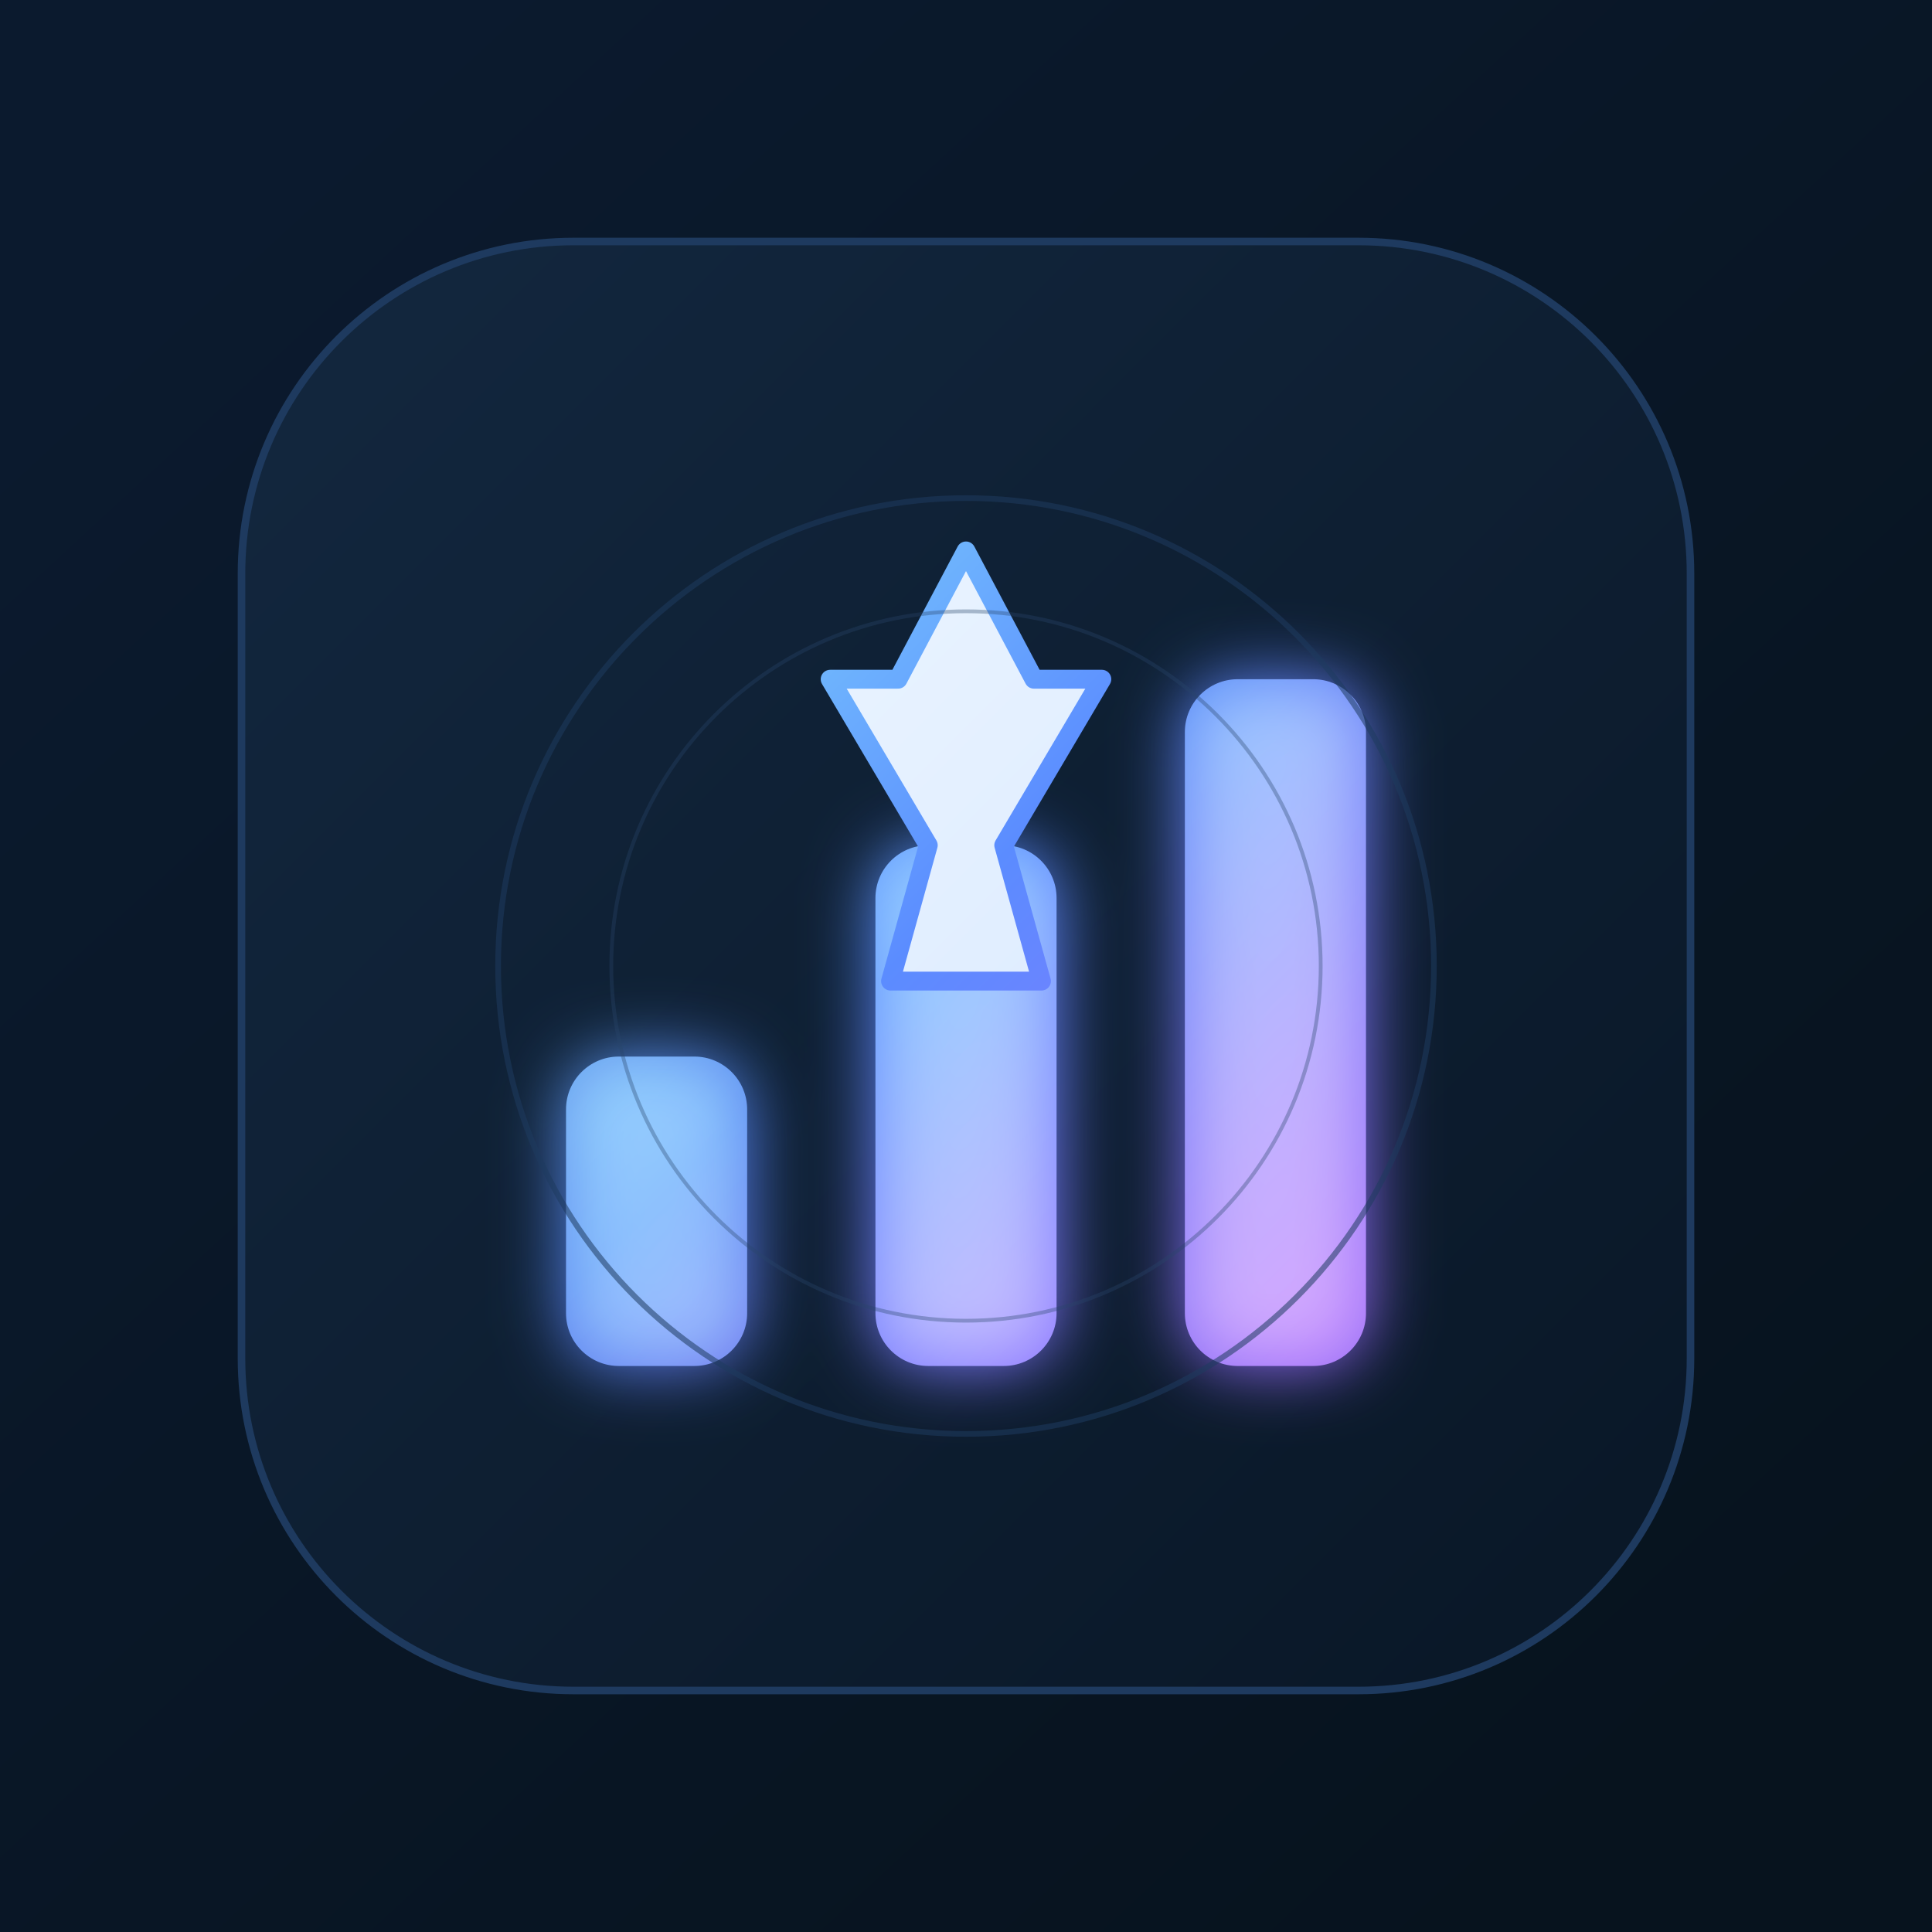
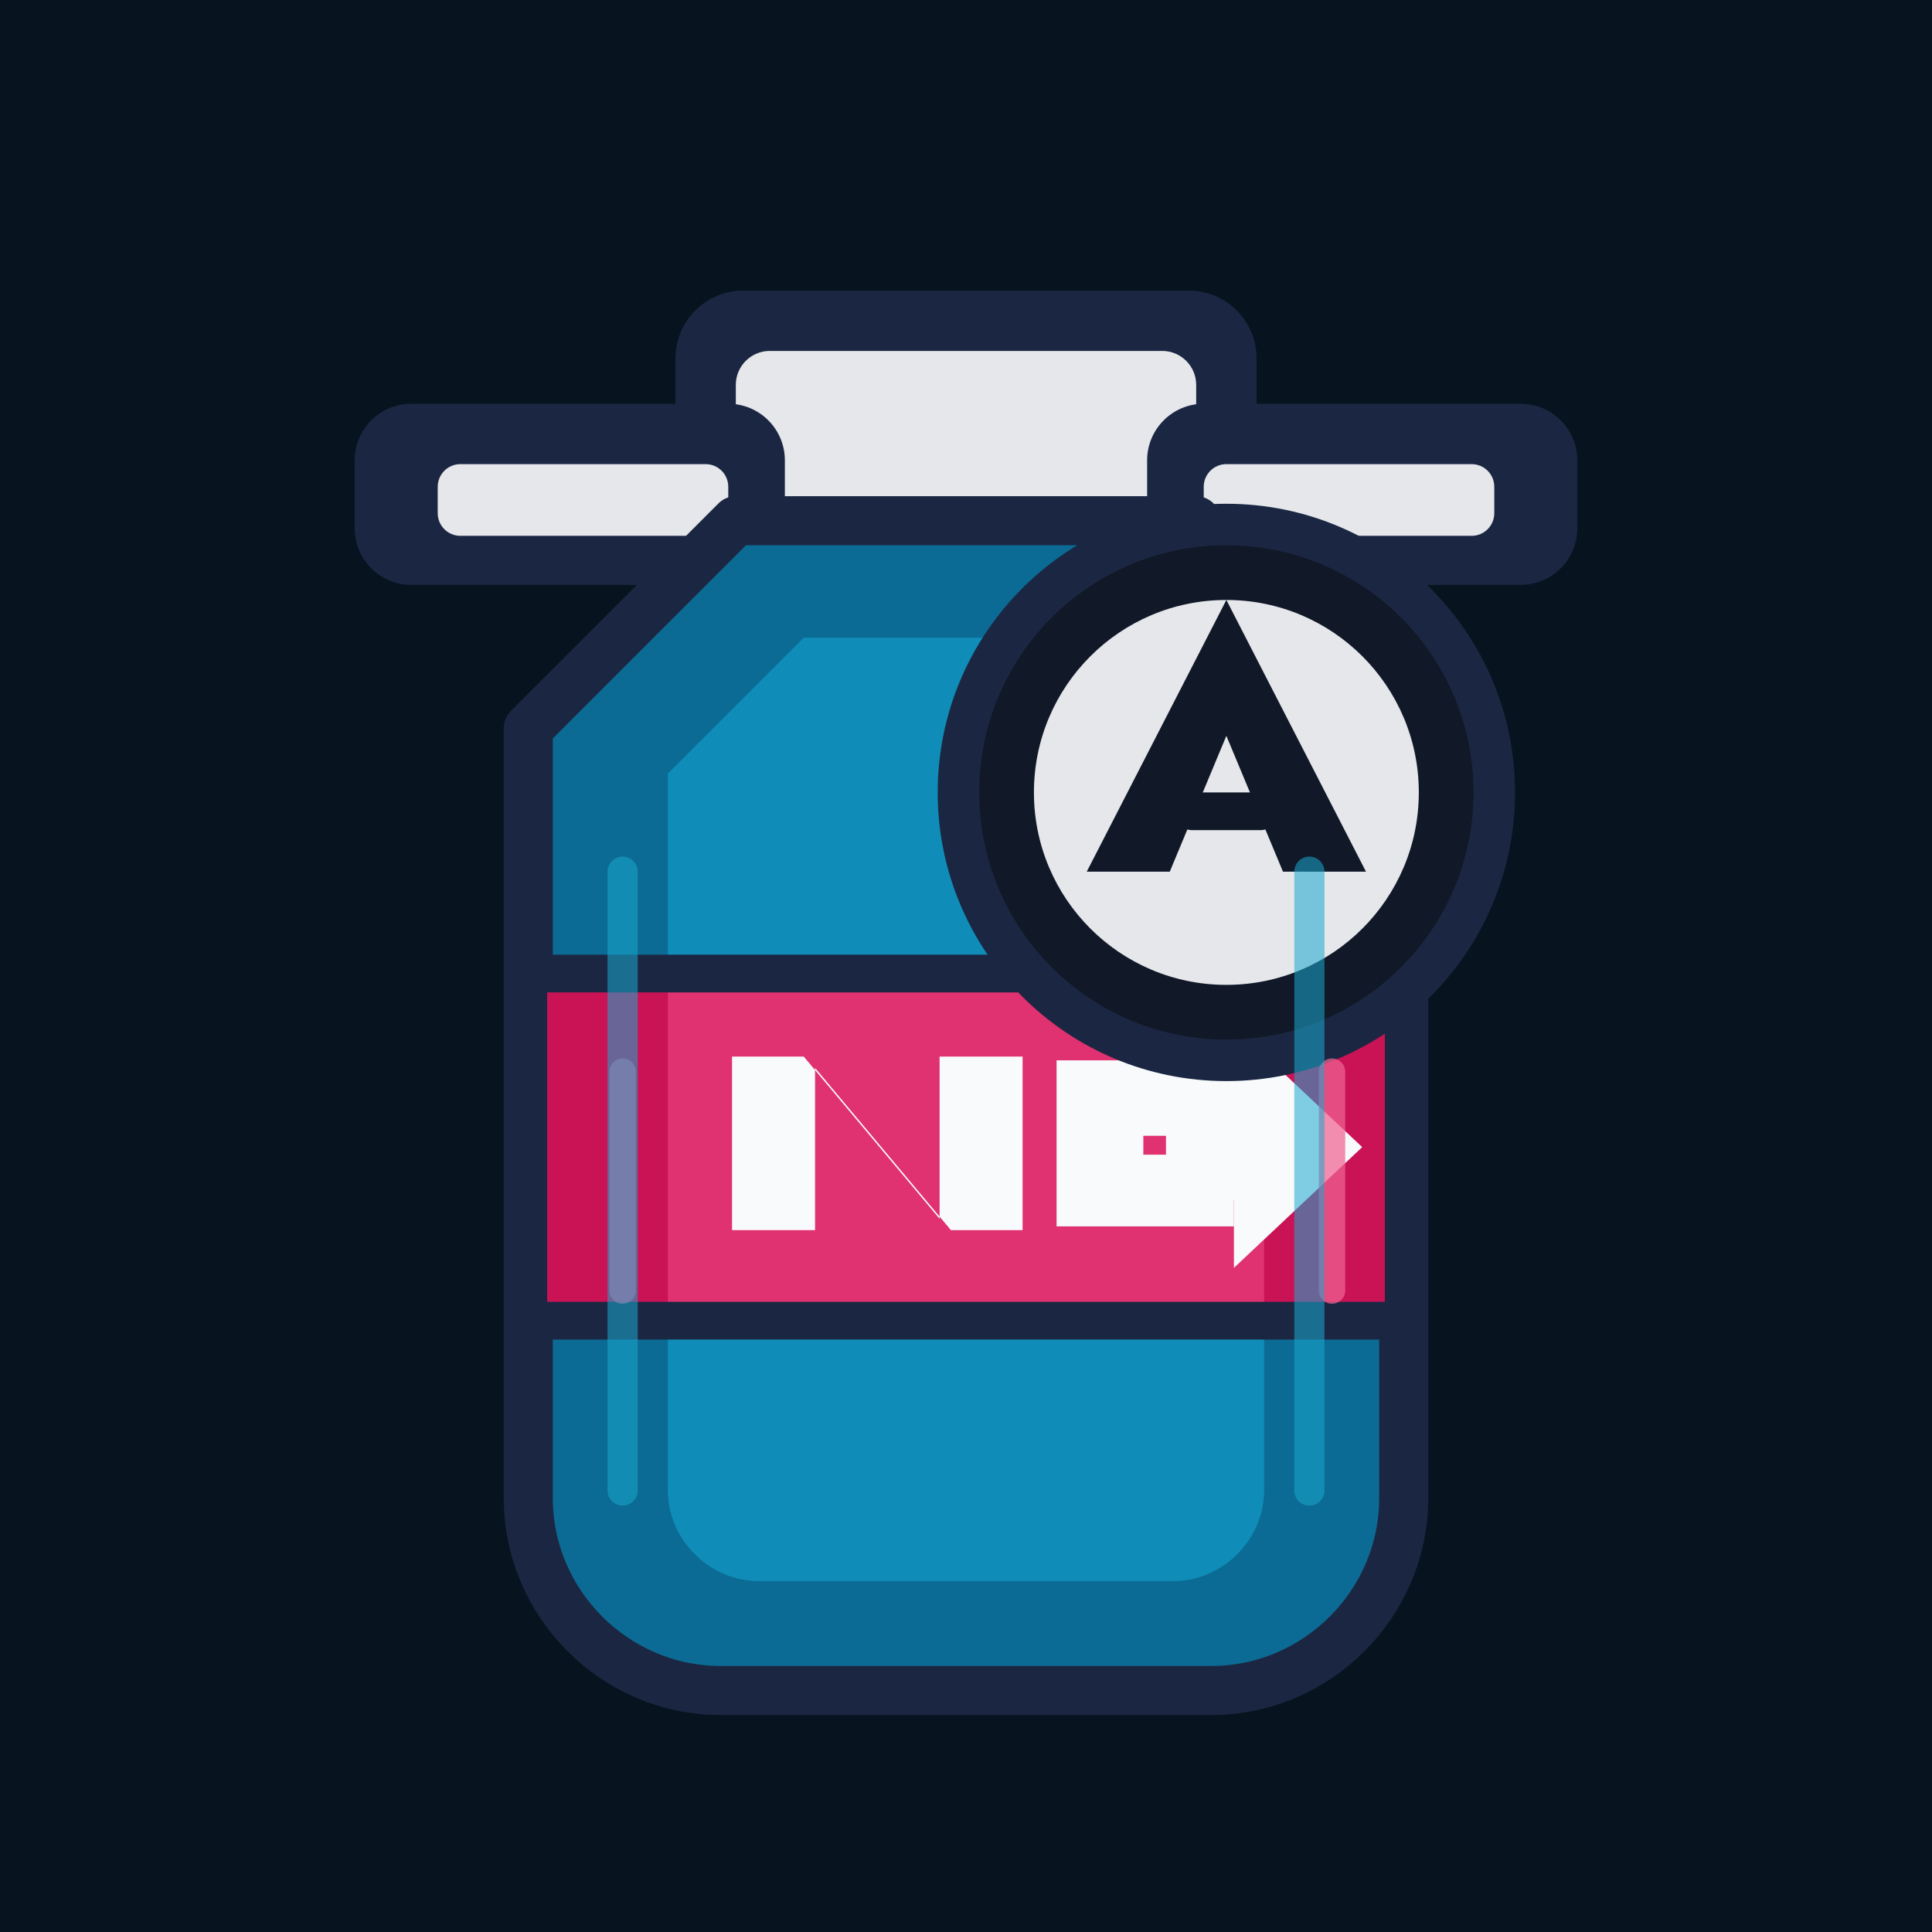
<svg xmlns="http://www.w3.org/2000/svg" width="1024" height="1024" viewBox="0 0 1024 1024" fill="none">
-   <defs>
-     <linearGradient id="bg" x1="128" y1="96" x2="896" y2="928" gradientUnits="userSpaceOnUse">
-       <stop offset="0" stop-color="#0B1A2E" />
-       <stop offset="1" stop-color="#07131E" />
-     </linearGradient>
-     <linearGradient id="panel" x1="192" y1="192" x2="832" y2="832" gradientUnits="userSpaceOnUse">
-       <stop offset="0" stop-color="#12263D" />
-       <stop offset="1" stop-color="#0A1828" />
-     </linearGradient>
-     <linearGradient id="accent" x1="320" y1="320" x2="704" y2="704" gradientUnits="userSpaceOnUse">
-       <stop offset="0" stop-color="#7DD3FC" />
-       <stop offset="0.45" stop-color="#5B8CFF" />
-       <stop offset="1" stop-color="#9B6BFF" />
-     </linearGradient>
-     <linearGradient id="accentSoft" x1="360" y1="360" x2="664" y2="664" gradientUnits="userSpaceOnUse">
-       <stop offset="0" stop-color="#EAF4FF" />
-       <stop offset="1" stop-color="#D8E8FF" />
-     </linearGradient>
-     <filter id="glow" x="250" y="250" width="524" height="524" filterUnits="userSpaceOnUse" color-interpolation-filters="sRGB">
-       <feGaussianBlur stdDeviation="18" result="blur" />
-       <feColorMatrix in="blur" type="matrix" values="0 0 0 0 0.36 0 0 0 0 0.55 0 0 0 0 1 0 0 0 0.45 0" />
-       <feBlend in="SourceGraphic" in2="blur" mode="screen" />
-     </filter>
-   </defs>
-   <rect width="1024" height="1024" fill="url(#bg)" />
-   <rect x="128" y="128" width="768" height="768" rx="176" fill="url(#panel)" stroke="#1E3A5F" stroke-width="4" />
-   <g filter="url(#glow)">
-     <rect x="300" y="560" width="96" height="164" rx="28" fill="url(#accent)" opacity="0.92" />
-     <rect x="464" y="448" width="96" height="276" rx="28" fill="url(#accent)" />
-     <rect x="628" y="360" width="96" height="364" rx="28" fill="url(#accent)" opacity="0.96" />
-   </g>
-   <path d="M512 292L548 360H584L532 448L552 520H472L492 448L440 360H476L512 292Z" fill="url(#accentSoft)" stroke="url(#accent)" stroke-width="10" stroke-linejoin="round" />
-   <circle cx="512" cy="512" r="248" stroke="#1E3A5F" stroke-width="3" opacity="0.55" />
-   <circle cx="512" cy="512" r="188" stroke="#27466B" stroke-width="2" opacity="0.35" />
+   <rect width="1024" height="1024" fill="#07131E" />
+   <rect x="358" y="154" width="308" height="144" rx="36" fill="#1B2742" />
+   <rect x="390" y="186" width="244" height="80" rx="18" fill="#E5E7EB" />
+   <rect x="188" y="214" width="228" height="96" rx="30" fill="#1B2742" />
+   <rect x="232" y="246" width="154" height="38" rx="12" fill="#E5E7EB" />
+   <rect x="608" y="214" width="228" height="96" rx="30" fill="#1B2742" />
+   <rect x="638" y="246" width="154" height="38" rx="12" fill="#E5E7EB" />
+   <path d="M280 386L390 276H634L744 386V794C744 850 698 896 642 896H382C326 896 280 850 280 794V386Z" fill="#0B6B95" />
+   <path d="M354 410L426 338H598L670 410V790C670 816 648 838 622 838H402C376 838 354 816 354 790V410Z" fill="#0F8DB8" />
+   <path d="M280 386L390 276H634L744 386V794C744 850 698 896 642 896H382C326 896 280 850 280 794V386Z" stroke="#1B2742" stroke-width="26" stroke-linejoin="round" />
+   <rect x="280" y="516" width="464" height="184" fill="#C91355" />
+   <rect x="354" y="516" width="316" height="184" fill="#E03170" />
+   <rect x="280" y="516" width="464" height="184" stroke="#1B2742" stroke-width="20" />
+   <path d="M388 652V560H426L498 646V560H542V652H504L432 566V652H388Z" fill="#F8FAFC" />
+   <path d="M560 650V562H666V602H606V612H654V650H560Z" fill="#F8FAFC" />
+   <path d="M654 544L722 608L654 672V636H618V580H654V544Z" fill="#F8FAFC" />
+   <circle cx="650" cy="420" r="142" fill="#111827" />
+   <circle cx="650" cy="420" r="142" stroke="#1B2742" stroke-width="22" />
+   <circle cx="650" cy="420" r="102" fill="#E5E7EB" />
+   <path d="M650 318L724 462H680L650 390L620 462H576L650 318Z" fill="#111827" />
+   <rect x="622" y="420" width="56" height="20" rx="10" fill="#111827" />
+   <path d="M330 568V684" stroke="#F06292" stroke-width="14" stroke-linecap="round" opacity="0.72" />
+   <path d="M706 568V684" stroke="#F06292" stroke-width="14" stroke-linecap="round" opacity="0.72" />
+   <path d="M330 462V790" stroke="#19A7CE" stroke-width="16" stroke-linecap="round" opacity="0.55" />
+   <path d="M694 462V790" stroke="#19A7CE" stroke-width="16" stroke-linecap="round" opacity="0.55" />
</svg>
